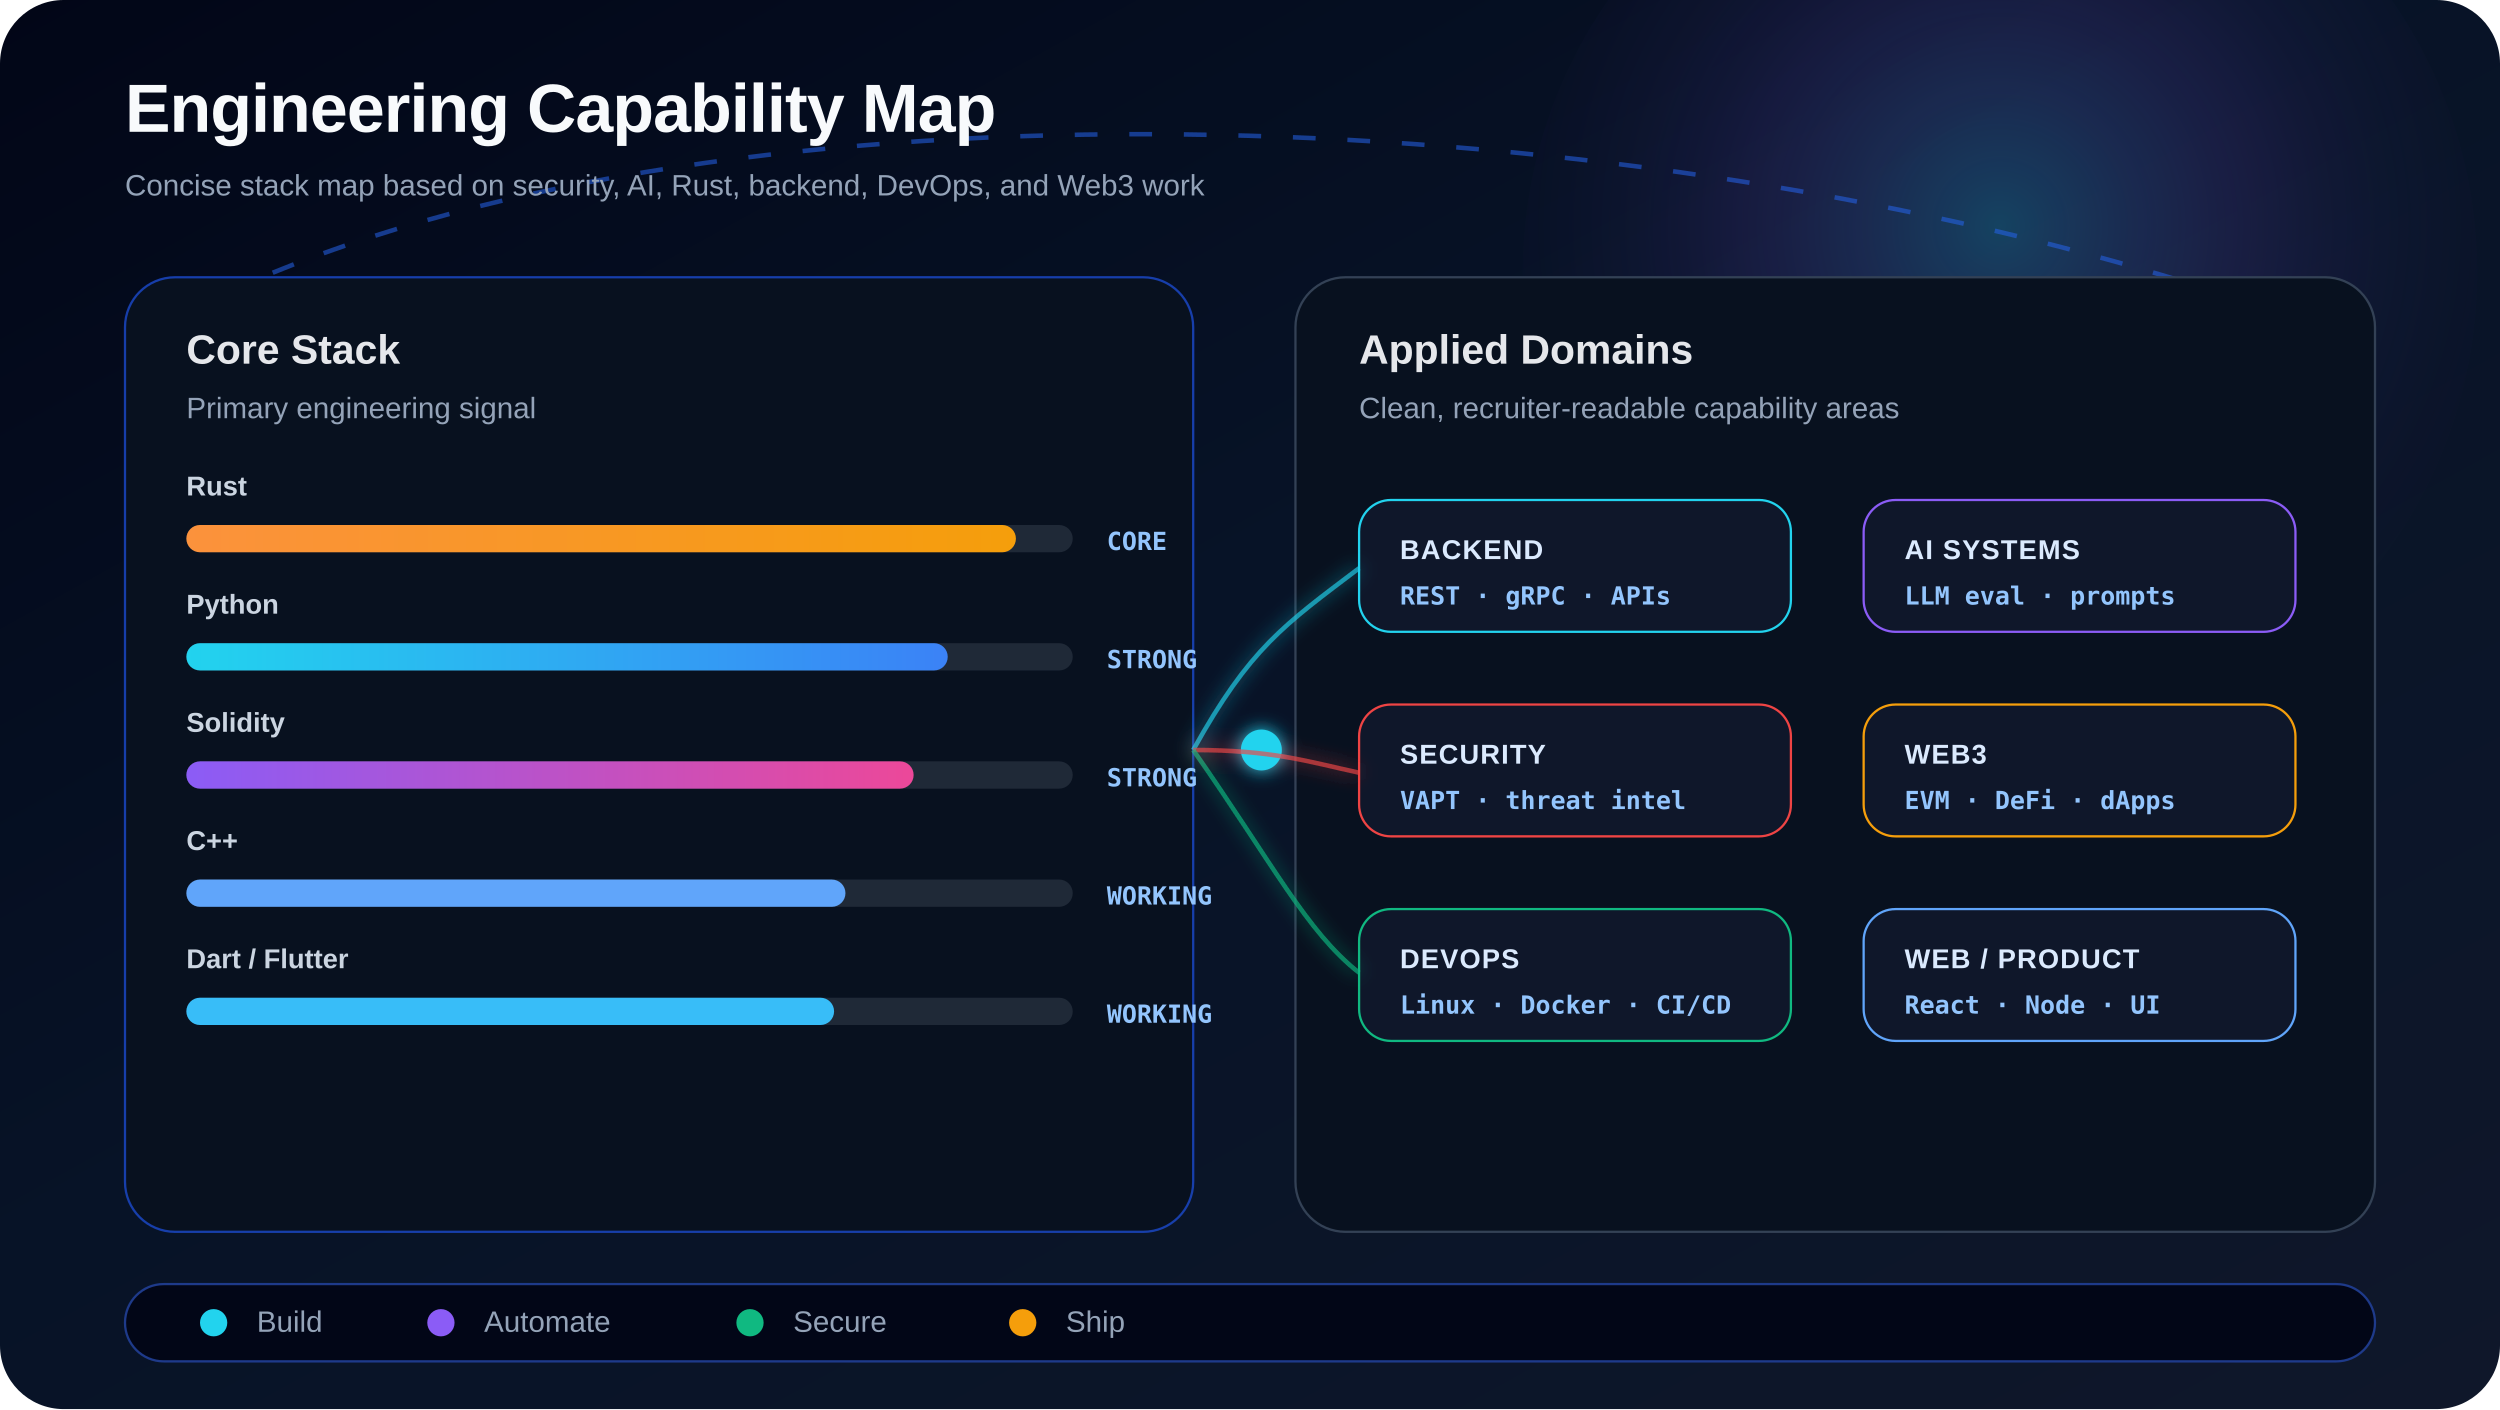
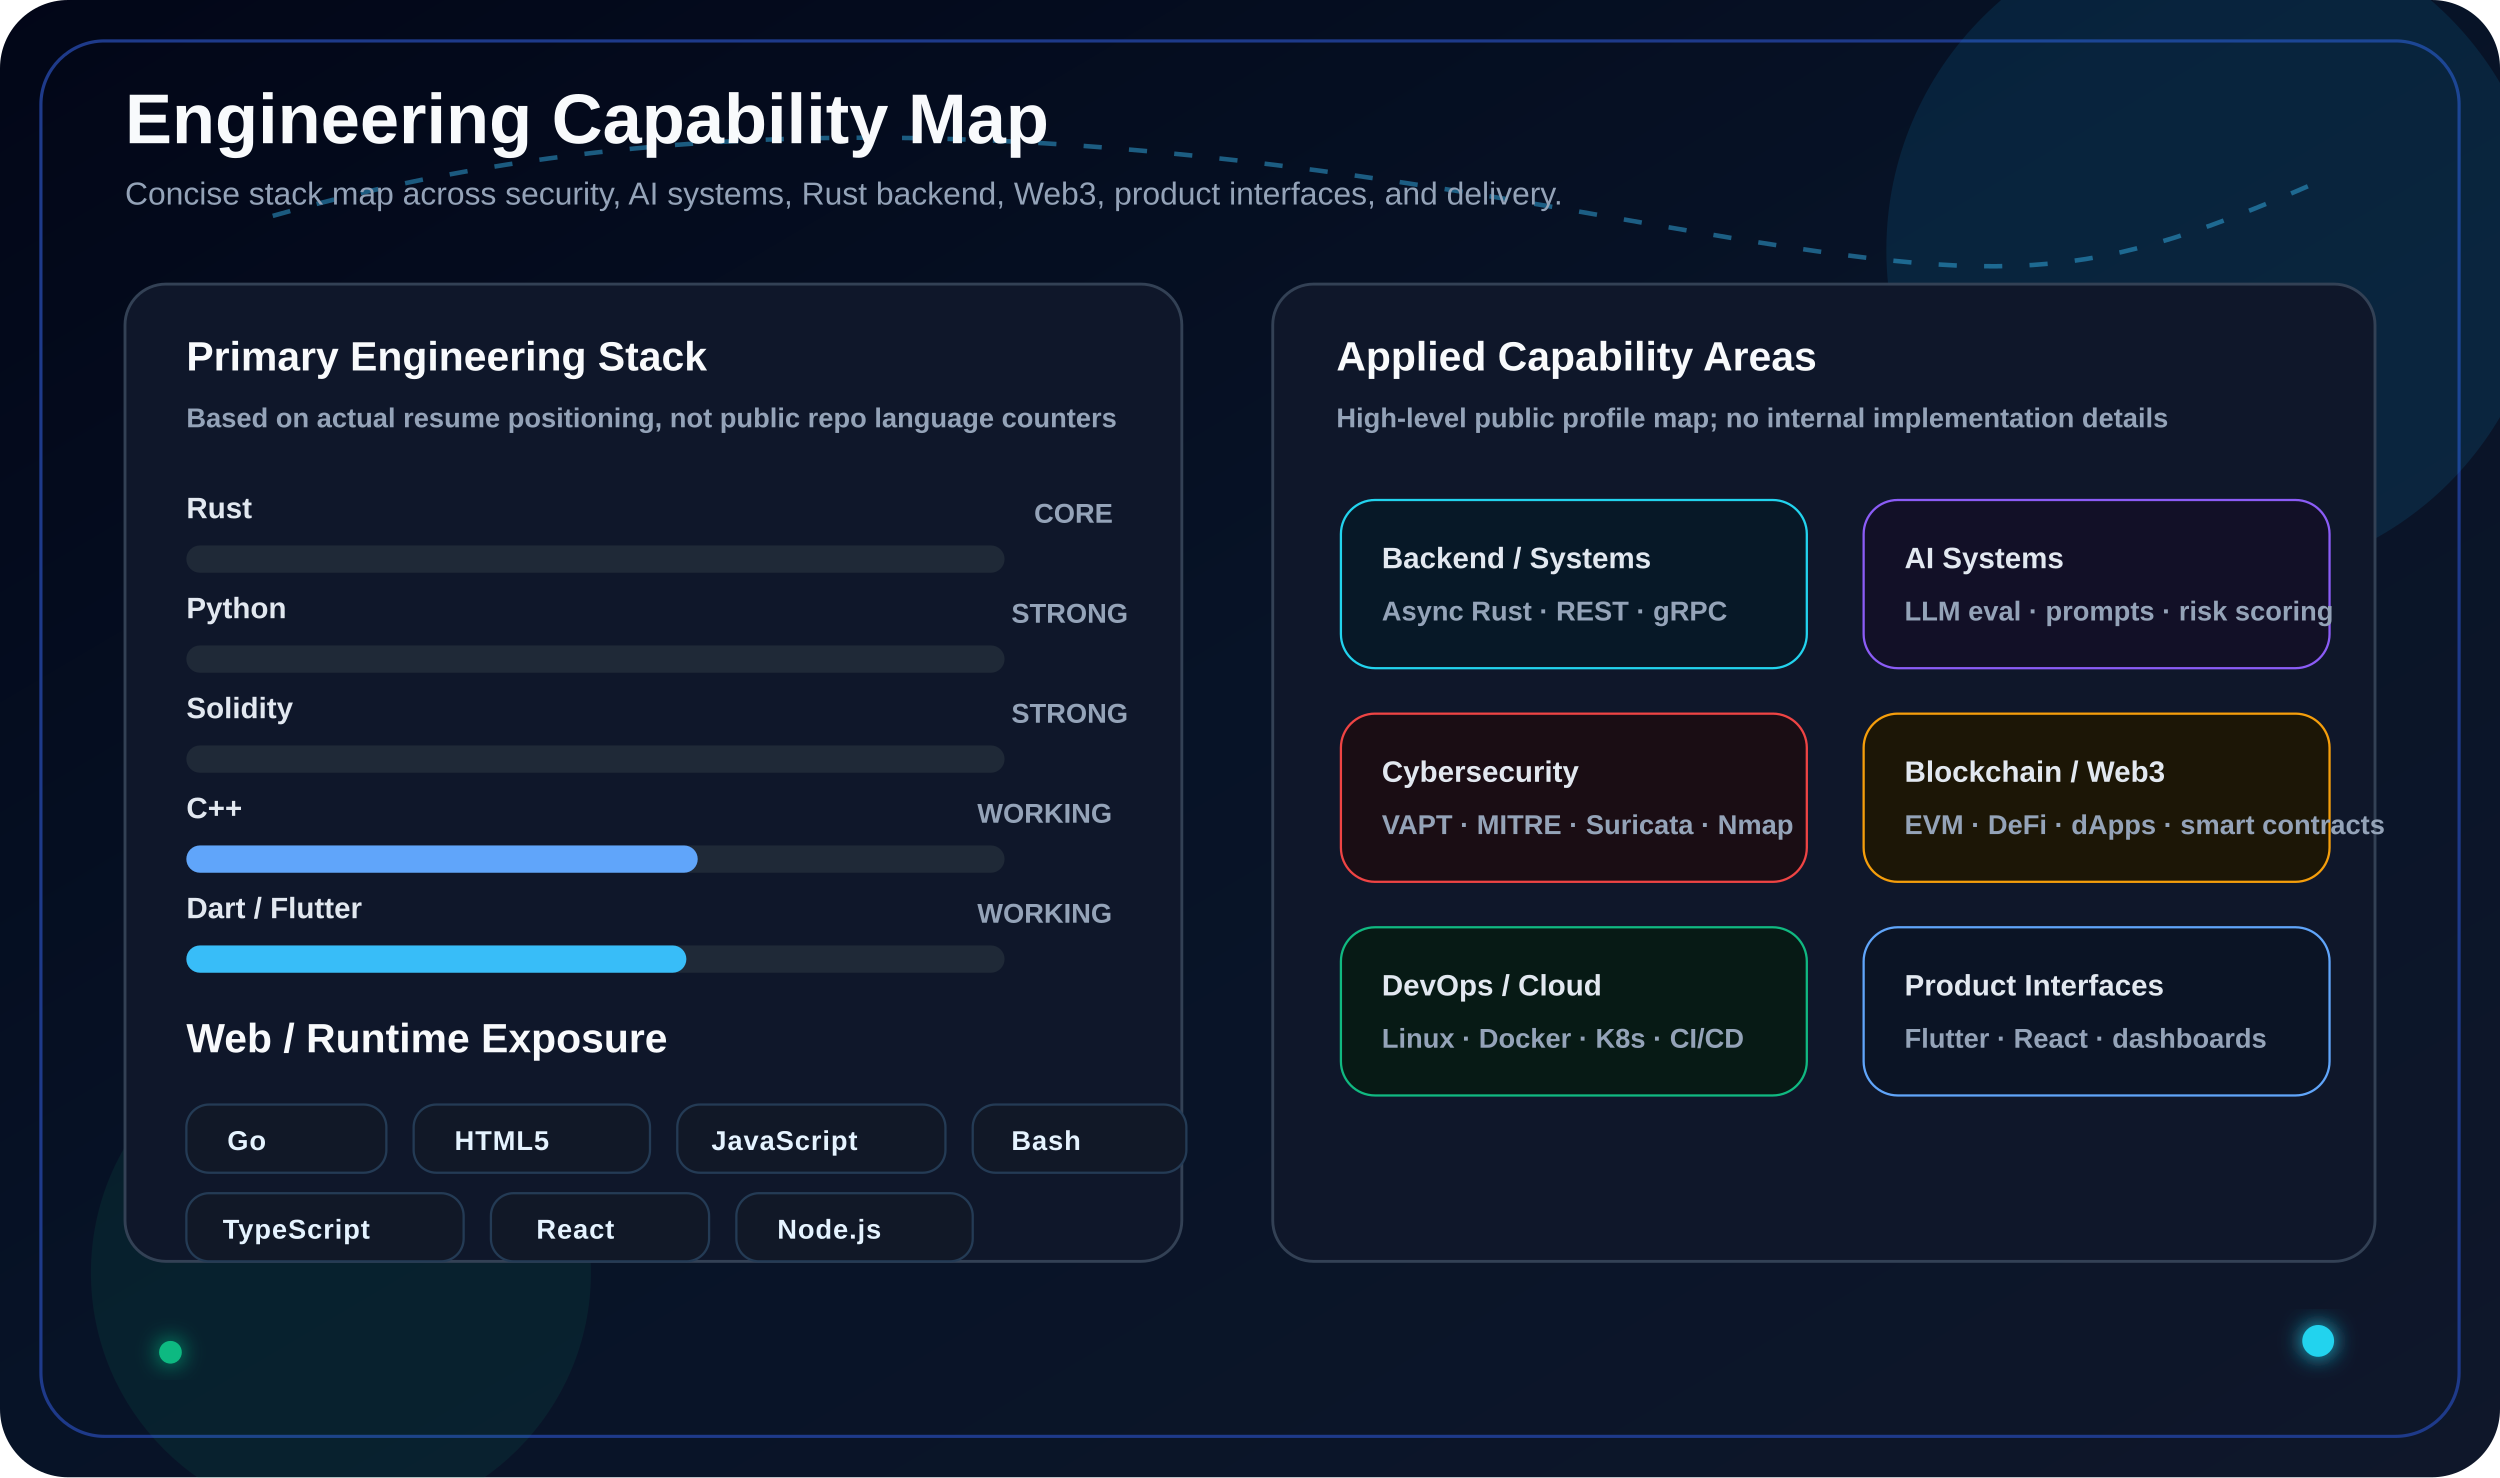
- <svg xmlns="http://www.w3.org/2000/svg" width="1100" height="620" viewBox="0 0 1100 620" role="img" aria-label="Engineering capability map">
+ <svg xmlns="http://www.w3.org/2000/svg" width="1100" height="650" viewBox="0 0 1100 650" role="img" aria-label="Engineering capability map">
  <defs>
    <linearGradient id="bg" x1="0" y1="0" x2="1" y2="1">
      <stop offset="0%" stop-color="#020617" />
-       <stop offset="45%" stop-color="#071327" />
+       <stop offset="48%" stop-color="#071327" />
      <stop offset="100%" stop-color="#0f172a" />
    </linearGradient>
    <linearGradient id="cyan" x1="0" y1="0" x2="1" y2="0">
      <stop offset="0%" stop-color="#22d3ee" />
      <stop offset="100%" stop-color="#3b82f6" />
    </linearGradient>
-     <linearGradient id="purple" x1="0" y1="0" x2="1" y2="0">
+     <linearGradient id="violet" x1="0" y1="0" x2="1" y2="0">
      <stop offset="0%" stop-color="#8b5cf6" />
      <stop offset="100%" stop-color="#ec4899" />
    </linearGradient>
    <linearGradient id="orange" x1="0" y1="0" x2="1" y2="0">
      <stop offset="0%" stop-color="#fb923c" />
      <stop offset="100%" stop-color="#f59e0b" />
    </linearGradient>
-     <linearGradient id="green" x1="0" y1="0" x2="1" y2="0">
-       <stop offset="0%" stop-color="#34d399" />
-       <stop offset="100%" stop-color="#10b981" />
-     </linearGradient>
-     <radialGradient id="orb" cx="50%" cy="45%" r="60%">
-       <stop offset="0%" stop-color="#38bdf8" stop-opacity="0.28" />
-       <stop offset="45%" stop-color="#8b5cf6" stop-opacity="0.12" />
-       <stop offset="100%" stop-color="#020617" stop-opacity="0" />
-     </radialGradient>
-     <filter id="glow" x="-30%" y="-30%" width="160%" height="160%">
-       <feGaussianBlur stdDeviation="4" result="blur" />
+     <filter id="glow" x="-40%" y="-40%" width="180%" height="180%">
+       <feGaussianBlur stdDeviation="5" result="blur" />
      <feMerge>
        <feMergeNode in="blur" />
        <feMergeNode in="SourceGraphic" />
      </feMerge>
    </filter>
    <style>
-       .title{font:800 30px Segoe UI,Arial,sans-serif;fill:#f8fafc;letter-spacing:-.4px}
-       .h{font:700 18px Segoe UI,Arial,sans-serif;fill:#e5e7eb}
-       .sub{font:500 13px Segoe UI,Arial,sans-serif;fill:#94a3b8}
-       .small{font:600 12px Segoe UI,Arial,sans-serif;fill:#cbd5e1}
-       .tiny{font:600 11px JetBrains Mono,Consolas,monospace;fill:#93c5fd}
-       .mono{font:600 15px JetBrains Mono,Consolas,monospace;fill:#e5e7eb}
-       .tag{font:700 12px Segoe UI,Arial,sans-serif;fill:#dbeafe;letter-spacing:.5px}
+       .title{font:800 31px 'Segoe UI',Arial,sans-serif;fill:#f8fafc}
+       .sub{font:500 14px 'Segoe UI',Arial,sans-serif;fill:#94a3b8}
+       .h{font:800 18px 'Segoe UI',Arial,sans-serif;fill:#f8fafc}
+       .label{font:700 13px 'Segoe UI',Arial,sans-serif;fill:#e2e8f0}
+       .small{font:600 12px 'Segoe UI',Arial,sans-serif;fill:#94a3b8}
+       .chip{font:800 12px 'Segoe UI',Arial,sans-serif;fill:#e5f3ff;letter-spacing:.4px}
+       .card{fill:#0f172a;stroke:#334155;stroke-width:1.25;rx:18}
+       .chipbox{fill:#111827;stroke:#243b55;stroke-width:1;rx:10}
+       .orbit{animation:dash 14s linear infinite;stroke-dasharray:8 12}
+       .pulse{animation:pulse 2.8s ease-in-out infinite;transform-origin:center}
+       .bar1{animation:grow1 3.2s ease-in-out infinite}.bar2{animation:grow2 3.2s ease-in-out infinite}.bar3{animation:grow3 3.2s ease-in-out infinite}
+       @keyframes dash{to{stroke-dashoffset:-220}}
+       @keyframes pulse{0%,100%{opacity:.68;transform:scale(1)}50%{opacity:1;transform:scale(1.08)}}
+       @keyframes grow1{0%,100%{width:250px}50%{width:285px}} @keyframes grow2{0%,100%{width:220px}50%{width:260px}} @keyframes grow3{0%,100%{width:205px}50%{width:245px}}
    </style>
  </defs>
-   <rect width="1100" height="620" rx="28" fill="url(#bg)" />
-   <circle cx="880" cy="120" r="210" fill="url(#orb)" />
-   <path d="M120 120 C340 30 720 45 980 130" fill="none" stroke="#2563eb" stroke-width="2" stroke-dasharray="10 14" opacity=".55">
-     <animate attributeName="stroke-dashoffset" from="0" to="-120" dur="8s" repeatCount="indefinite" />
-   </path>
-   <text x="55" y="58" class="title">Engineering Capability Map</text>
-   <text x="55" y="86" class="sub">Concise stack map based on security, AI, Rust, backend, DevOps, and Web3 work</text>
-   <rect x="55" y="122" width="470" height="420" rx="22" fill="#08111f" stroke="#1d4ed8" stroke-opacity=".75" />
-   <text x="82" y="160" class="h">Core Stack</text>
-   <text x="82" y="184" class="sub">Primary engineering signal</text>
-   <g transform="translate(82,218)">
-     <text x="0" y="0" class="small">Rust</text>
-     <rect x="0" y="13" width="390" height="12" rx="6" fill="#1f2937" />
-     <rect x="0" y="13" width="365" height="12" rx="6" fill="url(#orange)">
-       <animate attributeName="width" values="0;365;365" dur="2s" repeatCount="indefinite" />
-     </rect>
-     <text x="405" y="24" class="tiny">CORE</text>
-     <text x="0" y="52" class="small">Python</text>
-     <rect x="0" y="65" width="390" height="12" rx="6" fill="#1f2937" />
-     <rect x="0" y="65" width="335" height="12" rx="6" fill="url(#cyan)">
-       <animate attributeName="width" values="0;335;335" dur="2.2s" repeatCount="indefinite" />
-     </rect>
-     <text x="405" y="76" class="tiny">STRONG</text>
-     <text x="0" y="104" class="small">Solidity</text>
-     <rect x="0" y="117" width="390" height="12" rx="6" fill="#1f2937" />
-     <rect x="0" y="117" width="320" height="12" rx="6" fill="url(#purple)">
-       <animate attributeName="width" values="0;320;320" dur="2.4s" repeatCount="indefinite" />
-     </rect>
-     <text x="405" y="128" class="tiny">STRONG</text>
-     <text x="0" y="156" class="small">C++</text>
-     <rect x="0" y="169" width="390" height="12" rx="6" fill="#1f2937" />
-     <rect x="0" y="169" width="290" height="12" rx="6" fill="#60a5fa">
-       <animate attributeName="width" values="0;290;290" dur="2.6s" repeatCount="indefinite" />
-     </rect>
-     <text x="405" y="180" class="tiny">WORKING</text>
-     <text x="0" y="208" class="small">Dart / Flutter</text>
-     <rect x="0" y="221" width="390" height="12" rx="6" fill="#1f2937" />
-     <rect x="0" y="221" width="285" height="12" rx="6" fill="#38bdf8">
-       <animate attributeName="width" values="0;285;285" dur="2.8s" repeatCount="indefinite" />
-     </rect>
-     <text x="405" y="232" class="tiny">WORKING</text>
+   <rect width="1100" height="650" rx="30" fill="url(#bg)" />
+   <rect x="18" y="18" width="1064" height="614" rx="28" fill="none" stroke="#1e3a8a" stroke-width="1.4" />
+   <circle cx="975" cy="110" r="145" fill="#0ea5e9" opacity=".12" />
+   <circle cx="150" cy="560" r="110" fill="#10b981" opacity=".08" />
+   <path class="orbit" d="M120 95 C320 38, 520 62, 700 94 S910 128, 1020 80" fill="none" stroke="#38bdf8" stroke-width="2" opacity=".45" />
+   <text x="55" y="63" class="title">Engineering Capability Map</text>
+   <text x="55" y="90" class="sub">Concise stack map across security, AI systems, Rust backend, Web3, product interfaces, and delivery.</text>
+   <rect class="card" x="55" y="125" width="465" height="430" />
+   <text x="82" y="163" class="h">Primary Engineering Stack</text>
+   <text x="82" y="188" class="small">Based on actual resume positioning, not public repo language counters</text>
+   <text x="82" y="228" class="label">Rust</text>
+   <rect x="82" y="240" width="360" height="12" rx="6" fill="#1f2937" />
+   <rect class="bar1" x="82" y="240" height="12" rx="6" fill="url(#orange)" />
+   <text x="455" y="230" class="small" fill="#67e8f9">CORE</text>
+   <text x="82" y="272" class="label">Python</text>
+   <rect x="82" y="284" width="360" height="12" rx="6" fill="#1f2937" />
+   <rect class="bar2" x="82" y="284" height="12" rx="6" fill="url(#cyan)" />
+   <text x="445" y="274" class="small" fill="#67e8f9">STRONG</text>
+   <text x="82" y="316" class="label">Solidity</text>
+   <rect x="82" y="328" width="360" height="12" rx="6" fill="#1f2937" />
+   <rect class="bar3" x="82" y="328" height="12" rx="6" fill="url(#violet)" />
+   <text x="445" y="318" class="small" fill="#67e8f9">STRONG</text>
+   <text x="82" y="360" class="label">C++</text>
+   <rect x="82" y="372" width="360" height="12" rx="6" fill="#1f2937" />
+   <rect x="82" y="372" width="225" height="12" rx="6" fill="#60a5fa" />
+   <text x="430" y="362" class="small" fill="#67e8f9">WORKING</text>
+   <text x="82" y="404" class="label">Dart / Flutter</text>
+   <rect x="82" y="416" width="360" height="12" rx="6" fill="#1f2937" />
+   <rect x="82" y="416" width="220" height="12" rx="6" fill="#38bdf8" />
+   <text x="430" y="406" class="small" fill="#67e8f9">WORKING</text>
+   <text x="82" y="463" class="h">Web / Runtime Exposure</text>
+   <g transform="translate(82 486)">
+     <rect class="chipbox" x="0" y="0" width="88" height="30" />
+     <text class="chip" x="18" y="20">Go</text>
+     <rect class="chipbox" x="100" y="0" width="104" height="30" />
+     <text class="chip" x="118" y="20">HTML5</text>
+     <rect class="chipbox" x="216" y="0" width="118" height="30" />
+     <text class="chip" x="231" y="20">JavaScript</text>
+     <rect class="chipbox" x="346" y="0" width="94" height="30" />
+     <text class="chip" x="363" y="20">Bash</text>
  </g>
-   <rect x="570" y="122" width="475" height="420" rx="22" fill="#08111f" stroke="#334155" />
-   <text x="598" y="160" class="h">Applied Domains</text>
-   <text x="598" y="184" class="sub">Clean, recruiter-readable capability areas</text>
-   <g>
-     <rect x="598" y="220" width="190" height="58" rx="14" fill="#0f172a" stroke="#22d3ee" />
-     <text x="616" y="246" class="tag">BACKEND</text>
-     <text x="616" y="266" class="tiny">REST · gRPC · APIs</text>
-     <rect x="820" y="220" width="190" height="58" rx="14" fill="#0f172a" stroke="#8b5cf6" />
-     <text x="838" y="246" class="tag">AI SYSTEMS</text>
-     <text x="838" y="266" class="tiny">LLM eval · prompts</text>
-     <rect x="598" y="310" width="190" height="58" rx="14" fill="#0f172a" stroke="#ef4444" />
-     <text x="616" y="336" class="tag">SECURITY</text>
-     <text x="616" y="356" class="tiny">VAPT · threat intel</text>
-     <rect x="820" y="310" width="190" height="58" rx="14" fill="#0f172a" stroke="#f59e0b" />
-     <text x="838" y="336" class="tag">WEB3</text>
-     <text x="838" y="356" class="tiny">EVM · DeFi · dApps</text>
-     <rect x="598" y="400" width="190" height="58" rx="14" fill="#0f172a" stroke="#10b981" />
-     <text x="616" y="426" class="tag">DEVOPS</text>
-     <text x="616" y="446" class="tiny">Linux · Docker · CI/CD</text>
-     <rect x="820" y="400" width="190" height="58" rx="14" fill="#0f172a" stroke="#60a5fa" />
-     <text x="838" y="426" class="tag">WEB / PRODUCT</text>
-     <text x="838" y="446" class="tiny">React · Node · UI</text>
+   <g transform="translate(82 525)">
+     <rect class="chipbox" x="0" y="0" width="122" height="30" />
+     <text class="chip" x="16" y="20">TypeScript</text>
+     <rect class="chipbox" x="134" y="0" width="96" height="30" />
+     <text class="chip" x="154" y="20">React</text>
+     <rect class="chipbox" x="242" y="0" width="104" height="30" />
+     <text class="chip" x="260" y="20">Node.js</text>
+   </g>
+   <rect class="card" x="560" y="125" width="485" height="430" />
+   <text x="588" y="163" class="h">Applied Capability Areas</text>
+   <text x="588" y="188" class="small">High-level public profile map; no internal implementation details</text>
+   <g transform="translate(590 220)">
+     <rect x="0" y="0" width="205" height="74" rx="15" fill="#071827" stroke="#22d3ee" />
+     <text x="18" y="30" class="label">Backend / Systems</text>
+     <text x="18" y="53" class="small">Async Rust · REST · gRPC</text>
+     <rect x="230" y="0" width="205" height="74" rx="15" fill="#121027" stroke="#8b5cf6" />
+     <text x="248" y="30" class="label">AI Systems</text>
+     <text x="248" y="53" class="small">LLM eval · prompts · risk scoring</text>
+     <rect x="0" y="94" width="205" height="74" rx="15" fill="#1a0d14" stroke="#ef4444" />
+     <text x="18" y="124" class="label">Cybersecurity</text>
+     <text x="18" y="147" class="small">VAPT · MITRE · Suricata · Nmap</text>
+     <rect x="230" y="94" width="205" height="74" rx="15" fill="#1c1606" stroke="#f59e0b" />
+     <text x="248" y="124" class="label">Blockchain / Web3</text>
+     <text x="248" y="147" class="small">EVM · DeFi · dApps · smart contracts</text>
+     <rect x="0" y="188" width="205" height="74" rx="15" fill="#071a15" stroke="#10b981" />
+     <text x="18" y="218" class="label">DevOps / Cloud</text>
+     <text x="18" y="241" class="small">Linux · Docker · K8s · CI/CD</text>
+     <rect x="230" y="188" width="205" height="74" rx="15" fill="#0b1425" stroke="#60a5fa" />
+     <text x="248" y="218" class="label">Product Interfaces</text>
+     <text x="248" y="241" class="small">Flutter · React · dashboards</text>
  </g>
  <g filter="url(#glow)">
-     <circle cx="555" cy="330" r="9" fill="#22d3ee">
-       <animate attributeName="r" values="6;12;6" dur="2s" repeatCount="indefinite" />
-     </circle>
-     <path d="M525 330 C550 285 565 275 598 250" stroke="#22d3ee" stroke-width="2" fill="none" opacity=".65" />
-     <path d="M525 330 C560 330 575 335 598 340" stroke="#ef4444" stroke-width="2" fill="none" opacity=".65" />
-     <path d="M525 330 C560 380 575 410 598 428" stroke="#10b981" stroke-width="2" fill="none" opacity=".65" />
+     <circle class="pulse" cx="1020" cy="590" r="7" fill="#22d3ee" />
+     <circle class="pulse" cx="75" cy="595" r="5" fill="#10b981" />
  </g>
-   <rect x="55" y="565" width="990" height="34" rx="17" fill="#020617" stroke="#1e3a8a" />
-   <circle cx="94" cy="582" r="6" fill="#22d3ee">
-     <animate attributeName="opacity" values="1;.35;1" dur="2s" repeatCount="indefinite" />
-   </circle>
-   <text x="113" y="586" class="sub">Build</text>
-   <circle cx="194" cy="582" r="6" fill="#8b5cf6">
-     <animate attributeName="opacity" values=".35;1;.35" dur="2s" repeatCount="indefinite" />
-   </circle>
-   <text x="213" y="586" class="sub">Automate</text>
-   <circle cx="330" cy="582" r="6" fill="#10b981">
-     <animate attributeName="opacity" values="1;.35;1" dur="2.5s" repeatCount="indefinite" />
-   </circle>
-   <text x="349" y="586" class="sub">Secure</text>
-   <circle cx="450" cy="582" r="6" fill="#f59e0b">
-     <animate attributeName="opacity" values=".35;1;.35" dur="2.5s" repeatCount="indefinite" />
-   </circle>
-   <text x="469" y="586" class="sub">Ship</text>
</svg>
